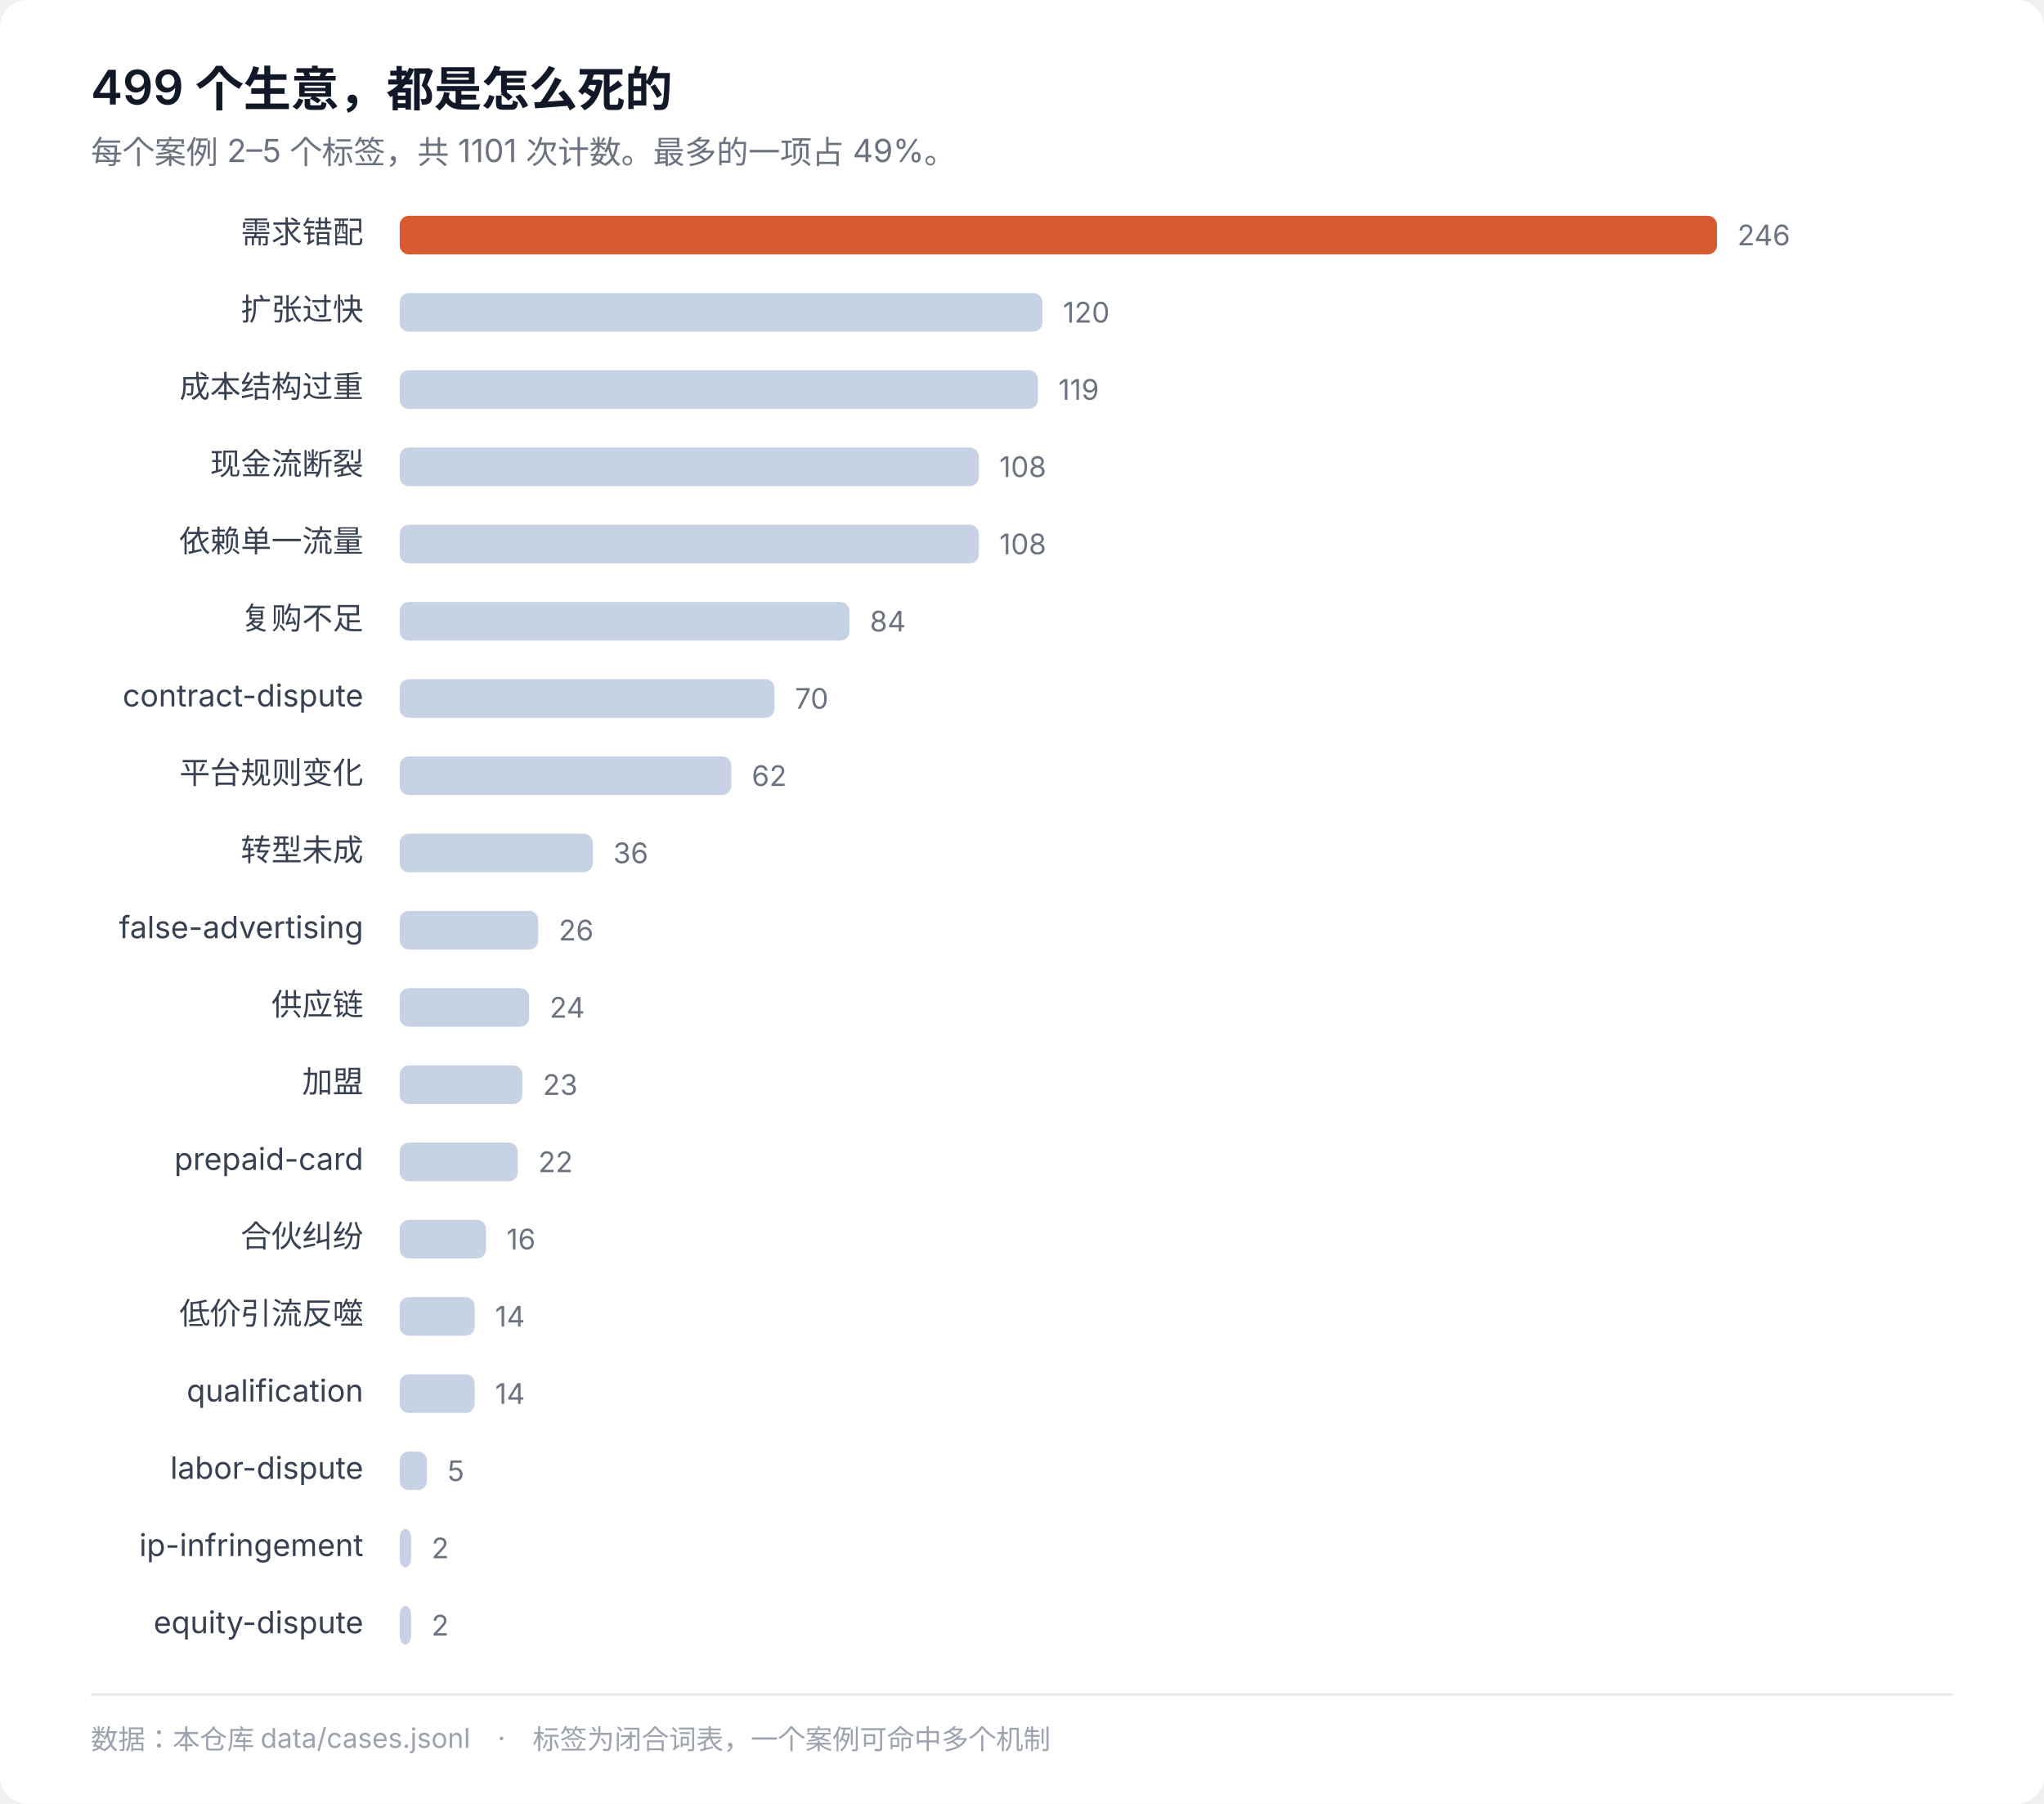
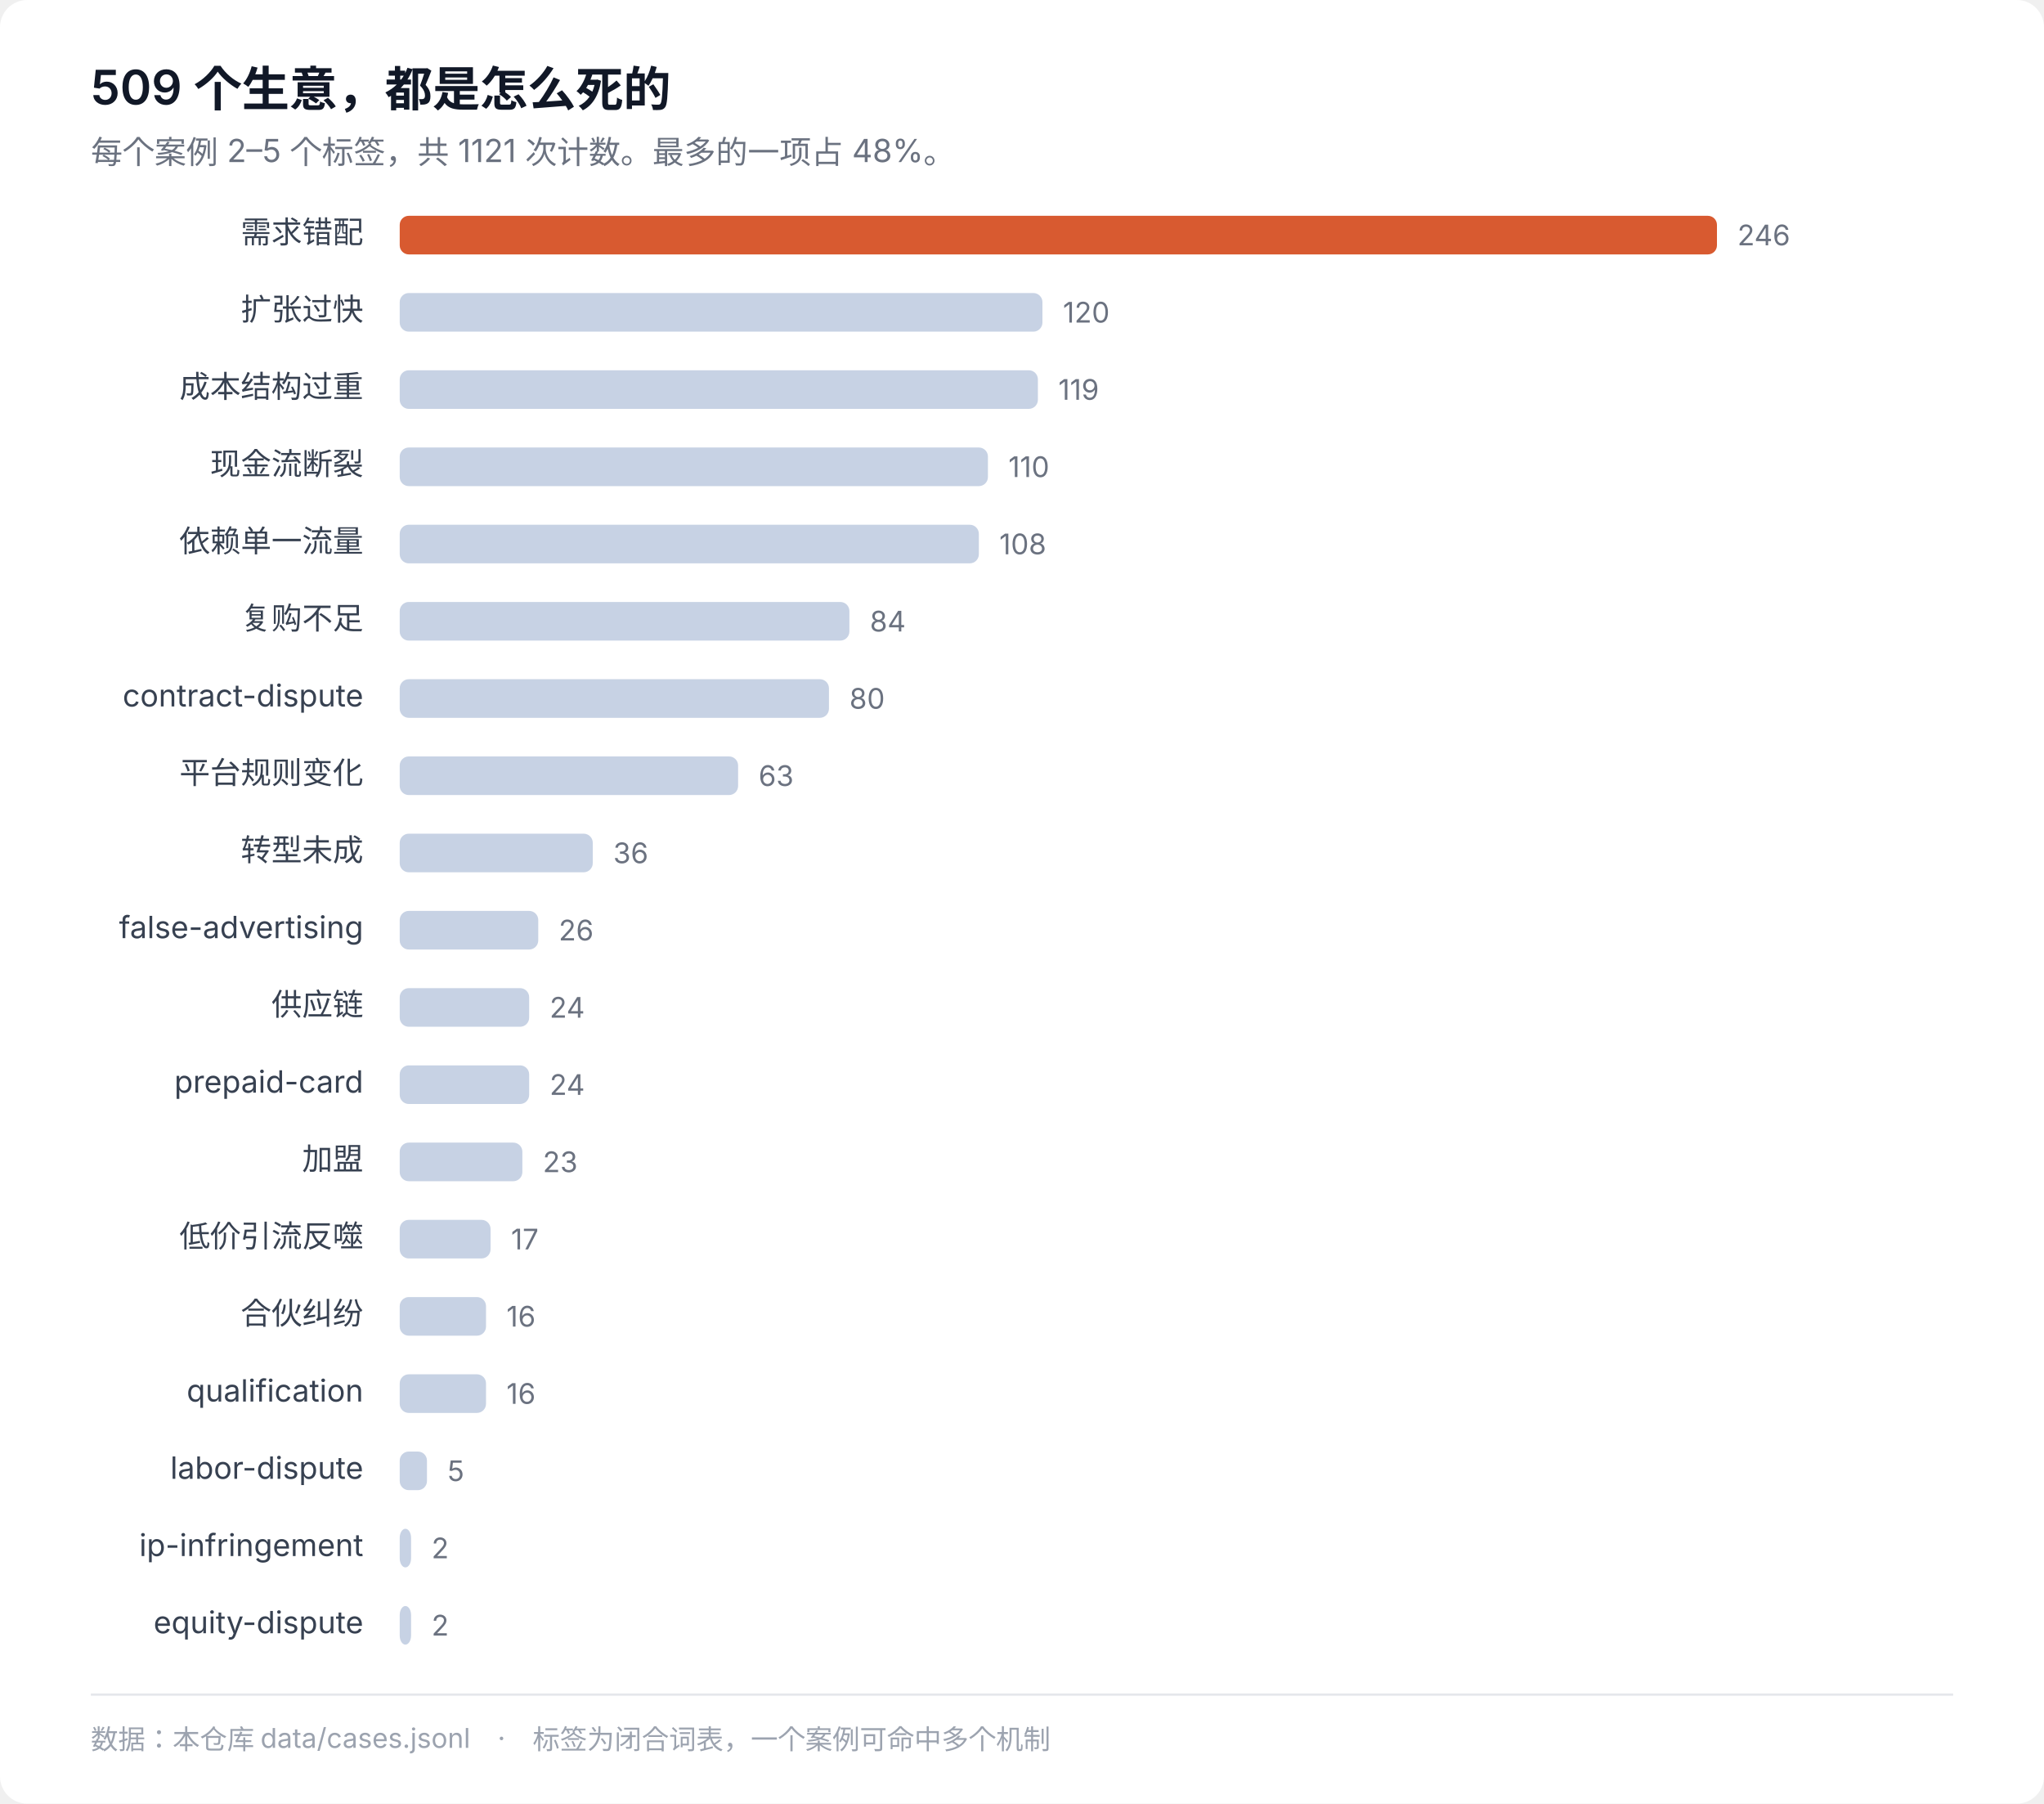
- <svg xmlns="http://www.w3.org/2000/svg" viewBox="0 0 900 794" width="900" height="794" role="img" aria-label="499 个创业案例的失败机制分布">
+ <svg xmlns="http://www.w3.org/2000/svg" viewBox="0 0 900 794" width="900" height="794" role="img" aria-label="509 个创业案例的失败机制分布">
  <style>
  .bg{fill:#ffffff} .ttl{fill:#111827} .sub{fill:#6b7280}
  .lbl{fill:#374151} .val{fill:#6b7280} .bar{fill:#c7d2e4} .hot{fill:#d85a30}
  .note{fill:#9ca3af} .rule{stroke:#e5e7eb}
  text{font-family:system-ui,-apple-system,'PingFang SC','Hiragino Sans GB','Microsoft YaHei',sans-serif}
  @media (prefers-color-scheme: dark){
    .bg{fill:#0d1117} .ttl{fill:#e6edf3} .sub{fill:#8b949e}
    .lbl{fill:#c9d1d9} .val{fill:#8b949e} .bar{fill:#30363d} .hot{fill:#e8734a}
    .note{fill:#6e7681} .rule{stroke:#21262d}
  }
</style>
  <rect class="bg" width="900" height="794" rx="12" />
-   <text class="ttl" x="40" y="46" font-size="21" font-weight="600">499 个生意，都是怎么死的</text>
-   <text class="sub" x="40" y="72" font-size="14">每个案例 2–5 个标签，共 1101 次计数。最多的一项占 49%。</text>
+   <text class="ttl" x="40" y="46" font-size="21" font-weight="600">509 个生意，都是怎么死的</text>
+   <text class="sub" x="40" y="72" font-size="14">每个案例 2–5 个标签，共 1121 次计数。最多的一项占 48%。</text>
  <text class="lbl" x="160" y="107" font-size="13.5" text-anchor="end">需求错配</text>
  <rect class="hot" x="176" y="95" width="580" height="17" rx="4" />
  <text class="val" x="765" y="108" font-size="12.5">246</text>
  <text class="lbl" x="160" y="141" font-size="13.5" text-anchor="end">扩张过快</text>
  <rect class="bar" x="176" y="129" width="283" height="17" rx="4" />
  <text class="val" x="468" y="142" font-size="12.5">120</text>
  <text class="lbl" x="160" y="175" font-size="13.5" text-anchor="end">成本结构过重</text>
  <rect class="bar" x="176" y="163" width="281" height="17" rx="4" />
  <text class="val" x="466" y="176" font-size="12.5">119</text>
  <text class="lbl" x="160" y="209" font-size="13.5" text-anchor="end">现金流断裂</text>
-   <rect class="bar" x="176" y="197" width="255" height="17" rx="4" />
-   <text class="val" x="440" y="210" font-size="12.5">108</text>
+   <rect class="bar" x="176" y="197" width="259" height="17" rx="4" />
+   <text class="val" x="444" y="210" font-size="12.5">110</text>
  <text class="lbl" x="160" y="243" font-size="13.5" text-anchor="end">依赖单一流量</text>
  <rect class="bar" x="176" y="231" width="255" height="17" rx="4" />
  <text class="val" x="440" y="244" font-size="12.5">108</text>
  <text class="lbl" x="160" y="277" font-size="13.5" text-anchor="end">复购不足</text>
  <rect class="bar" x="176" y="265" width="198" height="17" rx="4" />
  <text class="val" x="383" y="278" font-size="12.5">84</text>
  <text class="lbl" x="160" y="311" font-size="13.5" text-anchor="end">contract-dispute</text>
-   <rect class="bar" x="176" y="299" width="165" height="17" rx="4" />
-   <text class="val" x="350" y="312" font-size="12.5">70</text>
+   <rect class="bar" x="176" y="299" width="189" height="17" rx="4" />
+   <text class="val" x="374" y="312" font-size="12.5">80</text>
  <text class="lbl" x="160" y="345" font-size="13.5" text-anchor="end">平台规则变化</text>
-   <rect class="bar" x="176" y="333" width="146" height="17" rx="4" />
-   <text class="val" x="331" y="346" font-size="12.5">62</text>
+   <rect class="bar" x="176" y="333" width="149" height="17" rx="4" />
+   <text class="val" x="334" y="346" font-size="12.5">63</text>
  <text class="lbl" x="160" y="379" font-size="13.5" text-anchor="end">转型未成</text>
  <rect class="bar" x="176" y="367" width="85" height="17" rx="4" />
  <text class="val" x="270" y="380" font-size="12.5">36</text>
  <text class="lbl" x="160" y="413" font-size="13.5" text-anchor="end">false-advertising</text>
  <rect class="bar" x="176" y="401" width="61" height="17" rx="4" />
  <text class="val" x="246" y="414" font-size="12.5">26</text>
  <text class="lbl" x="160" y="447" font-size="13.5" text-anchor="end">供应链</text>
  <rect class="bar" x="176" y="435" width="57" height="17" rx="4" />
  <text class="val" x="242" y="448" font-size="12.5">24</text>
-   <text class="lbl" x="160" y="481" font-size="13.5" text-anchor="end">加盟</text>
-   <rect class="bar" x="176" y="469" width="54" height="17" rx="4" />
-   <text class="val" x="239" y="482" font-size="12.5">23</text>
-   <text class="lbl" x="160" y="515" font-size="13.5" text-anchor="end">prepaid-card</text>
-   <rect class="bar" x="176" y="503" width="52" height="17" rx="4" />
-   <text class="val" x="237" y="516" font-size="12.5">22</text>
-   <text class="lbl" x="160" y="549" font-size="13.5" text-anchor="end">合伙纠纷</text>
-   <rect class="bar" x="176" y="537" width="38" height="17" rx="4" />
-   <text class="val" x="223" y="550" font-size="12.5">16</text>
-   <text class="lbl" x="160" y="583" font-size="13.5" text-anchor="end">低价引流反噬</text>
-   <rect class="bar" x="176" y="571" width="33" height="17" rx="4" />
-   <text class="val" x="218" y="584" font-size="12.5">14</text>
+   <text class="lbl" x="160" y="481" font-size="13.5" text-anchor="end">prepaid-card</text>
+   <rect class="bar" x="176" y="469" width="57" height="17" rx="4" />
+   <text class="val" x="242" y="482" font-size="12.5">24</text>
+   <text class="lbl" x="160" y="515" font-size="13.5" text-anchor="end">加盟</text>
+   <rect class="bar" x="176" y="503" width="54" height="17" rx="4" />
+   <text class="val" x="239" y="516" font-size="12.5">23</text>
+   <text class="lbl" x="160" y="549" font-size="13.5" text-anchor="end">低价引流反噬</text>
+   <rect class="bar" x="176" y="537" width="40" height="17" rx="4" />
+   <text class="val" x="225" y="550" font-size="12.5">17</text>
+   <text class="lbl" x="160" y="583" font-size="13.5" text-anchor="end">合伙纠纷</text>
+   <rect class="bar" x="176" y="571" width="38" height="17" rx="4" />
+   <text class="val" x="223" y="584" font-size="12.5">16</text>
  <text class="lbl" x="160" y="617" font-size="13.5" text-anchor="end">qualification</text>
-   <rect class="bar" x="176" y="605" width="33" height="17" rx="4" />
-   <text class="val" x="218" y="618" font-size="12.5">14</text>
+   <rect class="bar" x="176" y="605" width="38" height="17" rx="4" />
+   <text class="val" x="223" y="618" font-size="12.5">16</text>
  <text class="lbl" x="160" y="651" font-size="13.5" text-anchor="end">labor-dispute</text>
  <rect class="bar" x="176" y="639" width="12" height="17" rx="4" />
  <text class="val" x="197" y="652" font-size="12.5">5</text>
  <text class="lbl" x="160" y="685" font-size="13.5" text-anchor="end">ip-infringement</text>
  <rect class="bar" x="176" y="673" width="5" height="17" rx="4" />
  <text class="val" x="190" y="686" font-size="12.5">2</text>
  <text class="lbl" x="160" y="719" font-size="13.5" text-anchor="end">equity-dispute</text>
  <rect class="bar" x="176" y="707" width="5" height="17" rx="4" />
  <text class="val" x="190" y="720" font-size="12.5">2</text>
  <line class="rule" x1="40" y1="746" x2="860" y2="746" stroke-width="1" />
  <text class="note" x="40" y="770" font-size="12">数据：本仓库 data/cases.jsonl　·　标签为闭合词表，一个案例可命中多个机制</text>
</svg>
